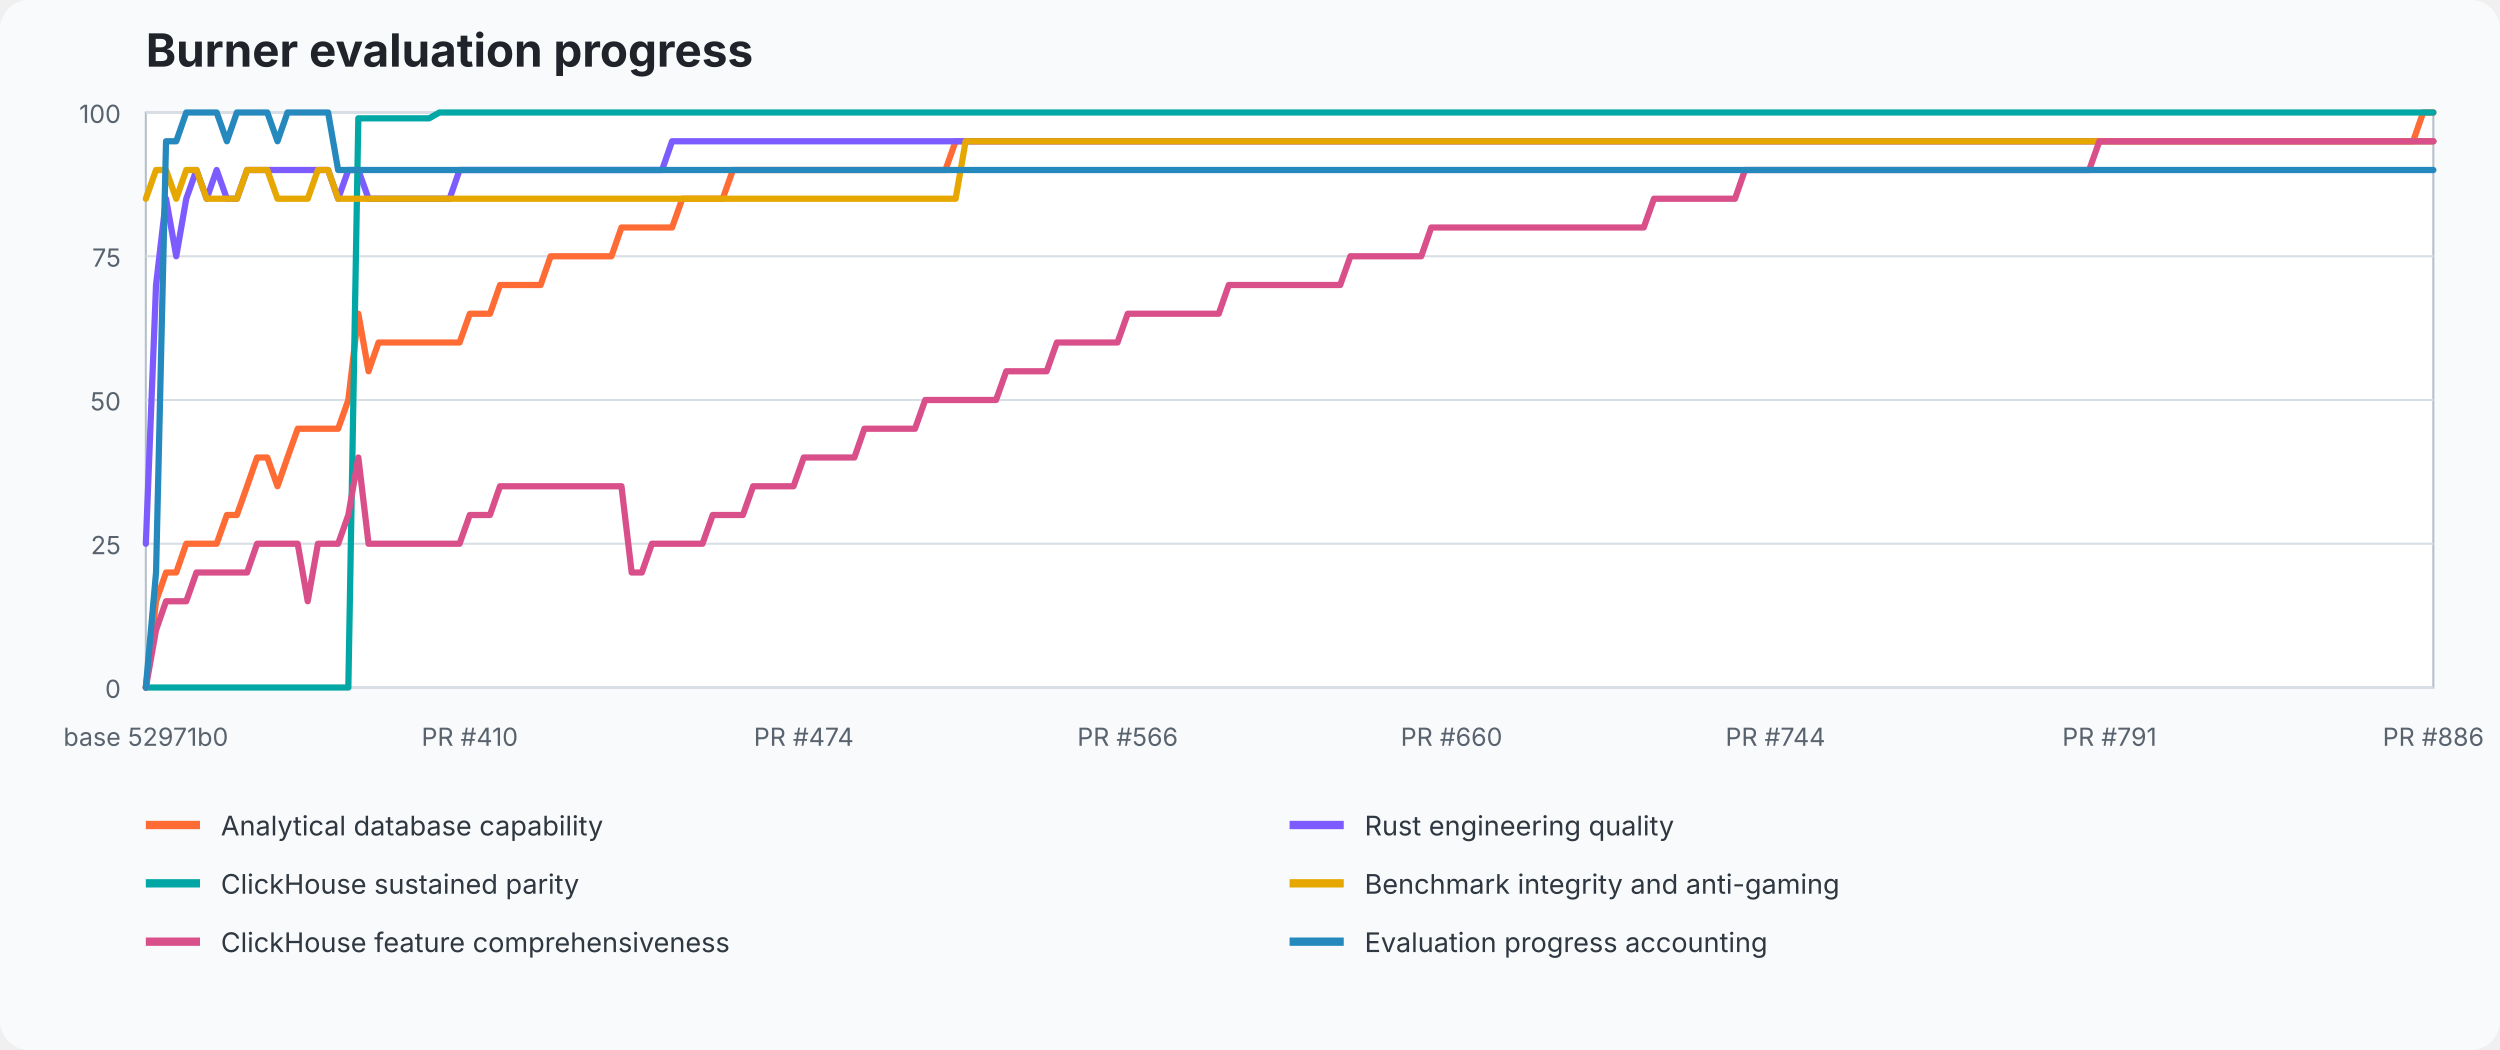
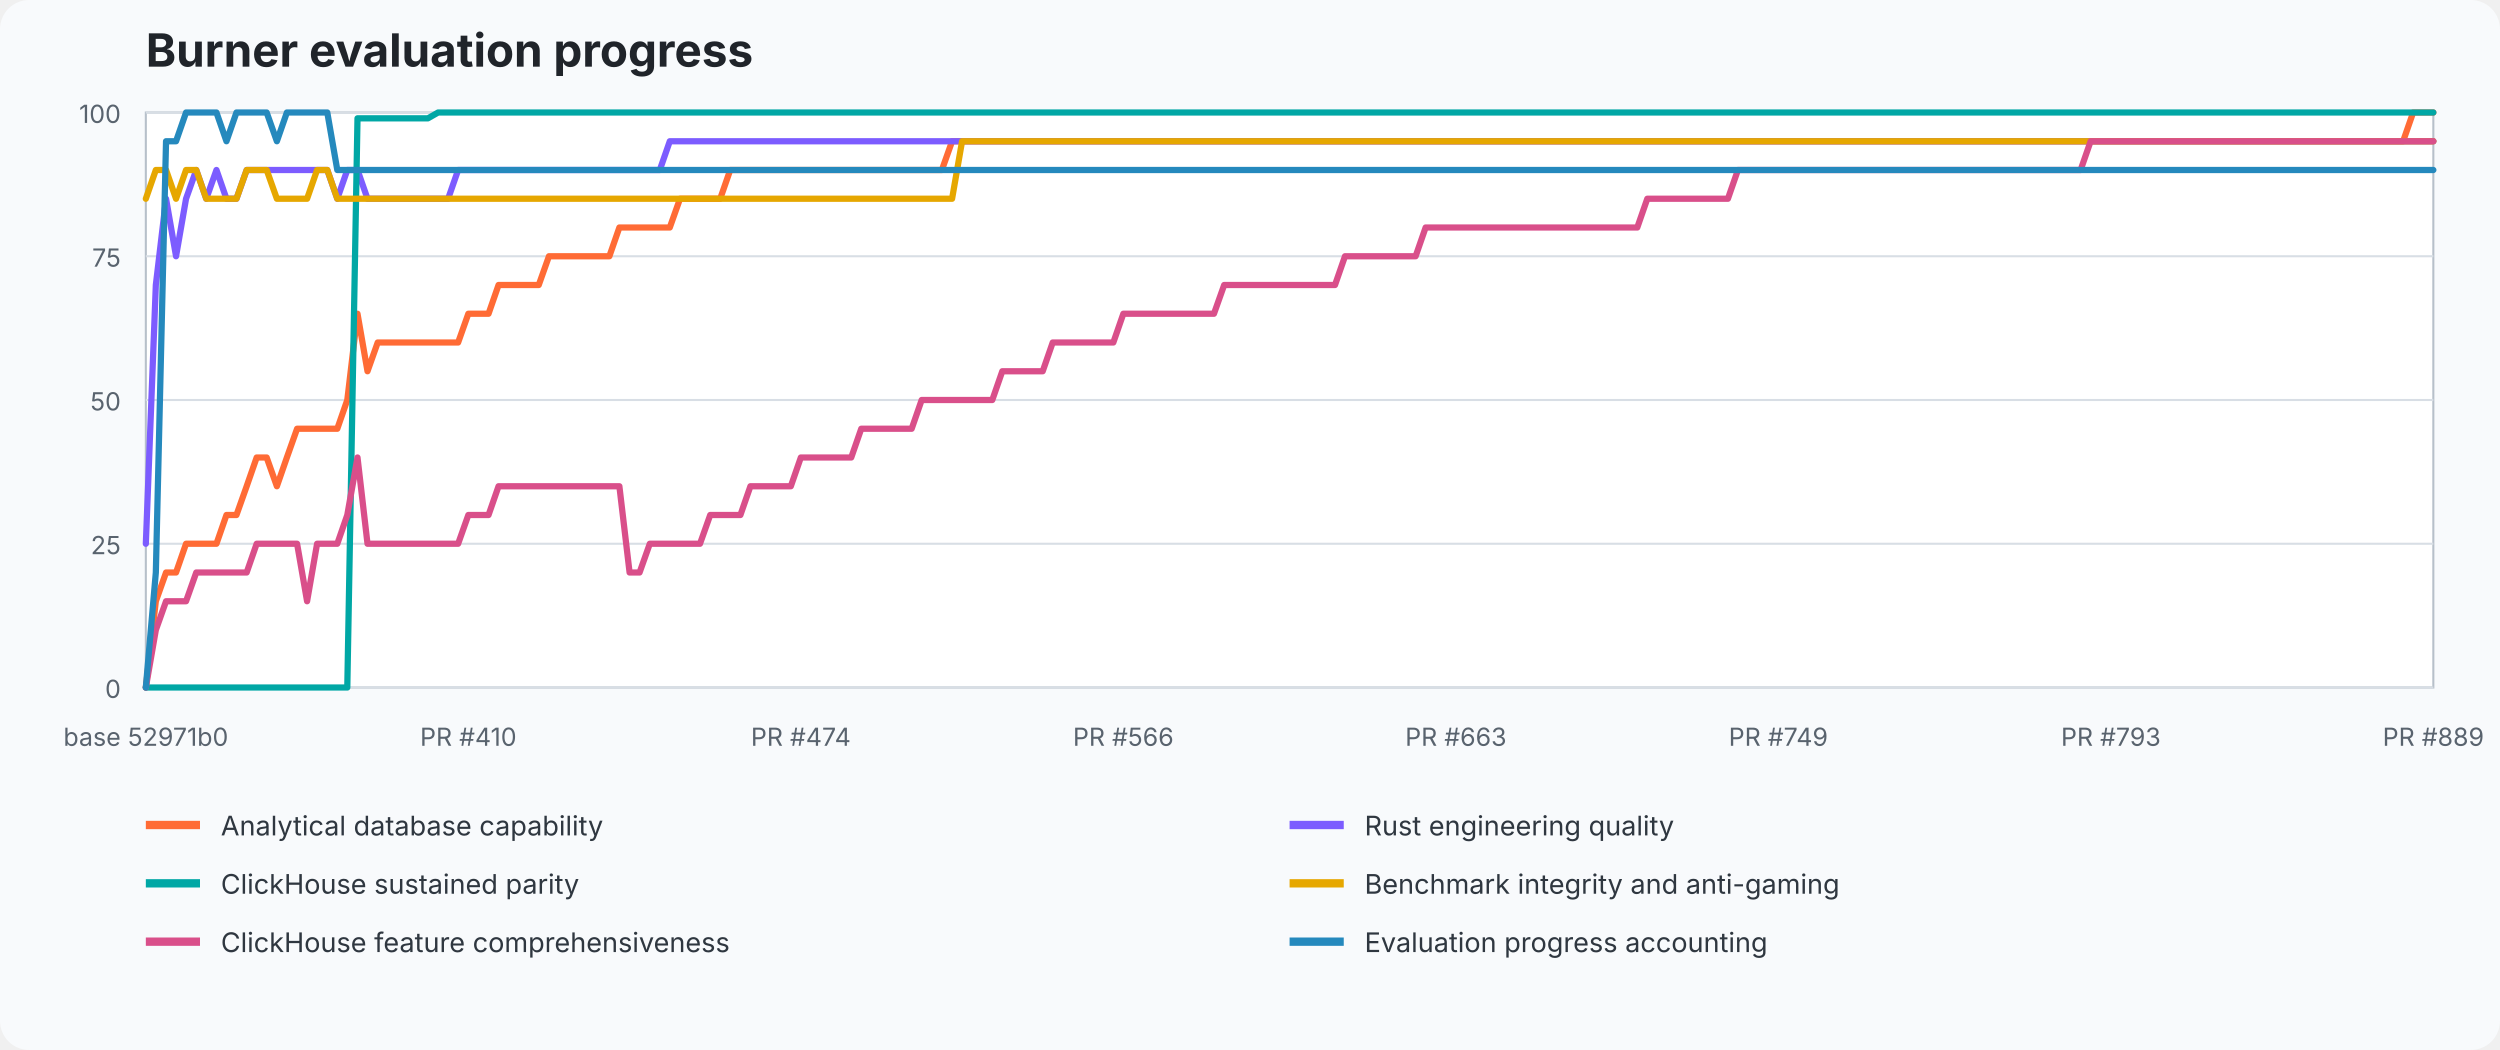
<svg xmlns="http://www.w3.org/2000/svg" width="1200" height="504" viewBox="0 0 1200 504" role="img" aria-labelledby="title desc">
  <style>text{font-family:ui-sans-serif,system-ui,-apple-system,BlinkMacSystemFont,"Segoe UI",sans-serif}.title{font-size:22px;font-weight:700;fill:#20242a}.axis{font-size:12px;fill:#59636e}.legend{font-size:13px;fill:#2f3740}.grid{stroke:#d8dee5;stroke-width:1}.plot{fill:#fff;stroke:#b7c0ca}</style>
  <rect width="100%" height="100%" fill="#f8fafc" rx="14" />
  <text x="70" y="32" class="title">Burner evaluation progress</text>
  <rect x="70" y="54" width="1098" height="276" class="plot" />
  <line x1="70" y1="330" x2="1168" y2="330" class="grid" />
  <text x="58" y="335" text-anchor="end" class="axis">0</text>
  <line x1="70" y1="261" x2="1168" y2="261" class="grid" />
  <text x="58" y="266" text-anchor="end" class="axis">25</text>
  <line x1="70" y1="192" x2="1168" y2="192" class="grid" />
  <text x="58" y="197" text-anchor="end" class="axis">50</text>
  <line x1="70" y1="123" x2="1168" y2="123" class="grid" />
  <text x="58" y="128" text-anchor="end" class="axis">75</text>
  <line x1="70" y1="54" x2="1168" y2="54" class="grid" />
  <text x="58" y="59" text-anchor="end" class="axis">100</text>
-   <polyline points="70.0,330.0 74.9,288.6 79.7,274.8 84.6,274.8 89.4,261.0 94.3,261.0 99.2,261.0 104.0,261.0 108.9,247.2 113.7,247.2 118.6,233.4 123.4,219.6 128.3,219.6 133.2,233.4 138.0,219.6 142.9,205.8 147.7,205.8 152.6,205.8 157.5,205.8 162.3,205.8 167.2,192.0 172.0,150.6 176.9,178.2 181.7,164.4 186.6,164.4 191.5,164.4 196.3,164.4 201.2,164.4 206.0,164.4 210.9,164.4 215.8,164.4 220.6,164.4 225.5,150.6 230.3,150.6 235.2,150.6 240.0,136.8 244.9,136.8 249.8,136.8 254.6,136.8 259.5,136.8 264.3,123.0 269.2,123.0 274.1,123.0 278.9,123.0 283.8,123.0 288.6,123.0 293.5,123.0 298.3,109.2 303.2,109.2 308.1,109.2 312.9,109.2 317.8,109.2 322.6,109.2 327.5,95.4 332.4,95.4 337.2,95.4 342.1,95.4 346.9,95.4 351.8,81.6 356.6,81.6 361.5,81.6 366.4,81.6 371.2,81.6 376.1,81.6 380.9,81.6 385.8,81.6 390.7,81.6 395.5,81.6 400.4,81.6 405.2,81.6 410.1,81.6 414.9,81.6 419.8,81.6 424.7,81.6 429.5,81.6 434.4,81.6 439.2,81.6 444.1,81.6 449.0,81.6 453.8,81.6 458.7,67.8 463.5,67.8 468.4,67.8 473.2,67.8 478.1,67.8 483.0,67.8 487.8,67.8 492.7,67.8 497.5,67.8 502.4,67.8 507.3,67.8 512.1,67.8 517.0,67.8 521.8,67.8 526.7,67.8 531.5,67.8 536.4,67.8 541.3,67.8 546.1,67.8 551.0,67.8 555.8,67.8 560.7,67.8 565.6,67.8 570.4,67.8 575.3,67.8 580.1,67.8 585.0,67.8 589.8,67.8 594.7,67.8 599.6,67.8 604.4,67.8 609.3,67.8 614.1,67.8 619.0,67.8 623.9,67.8 628.7,67.8 633.6,67.8 638.4,67.8 643.3,67.8 648.2,67.8 653.0,67.8 657.9,67.8 662.7,67.8 667.6,67.8 672.4,67.8 677.3,67.8 682.2,67.8 687.0,67.8 691.9,67.8 696.7,67.8 701.6,67.8 706.5,67.8 711.3,67.8 716.2,67.8 721.0,67.8 725.9,67.8 730.7,67.8 735.6,67.8 740.5,67.8 745.3,67.8 750.2,67.8 755.0,67.8 759.9,67.8 764.8,67.8 769.6,67.8 774.5,67.8 779.3,67.8 784.2,67.8 789.0,67.8 793.9,67.8 798.8,67.8 803.6,67.8 808.5,67.8 813.3,67.8 818.2,67.8 823.1,67.8 827.9,67.8 832.8,67.8 837.6,67.8 842.5,67.8 847.3,67.8 852.2,67.8 857.1,67.8 861.9,67.8 866.8,67.8 871.6,67.8 876.5,67.8 881.4,67.8 886.2,67.8 891.1,67.8 895.9,67.8 900.8,67.8 905.6,67.8 910.5,67.8 915.4,67.8 920.2,67.8 925.1,67.8 929.9,67.8 934.8,67.8 939.7,67.8 944.5,67.8 949.4,67.8 954.2,67.8 959.1,67.8 963.9,67.8 968.8,67.8 973.7,67.8 978.5,67.8 983.4,67.8 988.2,67.8 993.1,67.8 998.0,67.8 1002.8,67.8 1007.7,67.8 1012.5,67.8 1017.4,67.8 1022.2,67.8 1027.1,67.8 1032.0,67.8 1036.8,67.8 1041.7,67.8 1046.5,67.8 1051.4,67.8 1056.3,67.8 1061.1,67.8 1066.0,67.8 1070.8,67.8 1075.7,67.8 1080.5,67.8 1085.4,67.8 1090.3,67.8 1095.1,67.8 1100.0,67.8 1104.8,67.8 1109.7,67.8 1114.6,67.8 1119.4,67.8 1124.3,67.8 1129.1,67.8 1134.0,67.8 1138.8,67.8 1143.7,67.8 1148.6,67.8 1153.4,67.8 1158.3,67.8 1163.1,54.0 1168.0,54.0" fill="none" stroke="#ff6b35" stroke-width="3" stroke-linejoin="round" stroke-linecap="round" />
-   <polyline points="70.0,261.0 74.9,136.8 79.7,95.4 84.6,123.0 89.4,95.4 94.3,81.6 99.2,95.4 104.0,81.6 108.9,95.4 113.7,95.4 118.6,81.6 123.4,81.6 128.3,81.6 133.2,81.6 138.0,81.6 142.9,81.6 147.7,81.6 152.6,81.6 157.5,81.6 162.3,95.4 167.2,81.6 172.0,81.6 176.9,95.4 181.7,95.4 186.6,95.4 191.5,95.4 196.3,95.4 201.2,95.4 206.0,95.4 210.9,95.4 215.8,95.4 220.6,81.6 225.5,81.6 230.3,81.6 235.2,81.6 240.0,81.6 244.9,81.6 249.8,81.6 254.6,81.6 259.5,81.6 264.3,81.6 269.2,81.6 274.1,81.6 278.9,81.6 283.8,81.6 288.6,81.6 293.5,81.6 298.3,81.6 303.2,81.6 308.1,81.6 312.9,81.6 317.8,81.6 322.6,67.8 327.5,67.8 332.4,67.8 337.2,67.8 342.1,67.8 346.9,67.8 351.8,67.8 356.6,67.8 361.5,67.8 366.4,67.8 371.2,67.8 376.1,67.8 380.9,67.8 385.8,67.8 390.7,67.8 395.5,67.8 400.4,67.8 405.2,67.8 410.1,67.8 414.9,67.8 419.8,67.8 424.7,67.8 429.5,67.8 434.4,67.8 439.2,67.8 444.1,67.8 449.0,67.8 453.8,67.8 458.7,67.8 463.5,67.8 468.4,67.8 473.2,67.8 478.1,67.8 483.0,67.8 487.8,67.8 492.7,67.8 497.5,67.8 502.4,67.8 507.3,67.8 512.1,67.8 517.0,67.8 521.8,67.8 526.7,67.8 531.5,67.8 536.4,67.8 541.3,67.8 546.1,67.8 551.0,67.8 555.8,67.8 560.7,67.8 565.6,67.8 570.4,67.8 575.3,67.8 580.1,67.8 585.0,67.8 589.8,67.8 594.7,67.8 599.6,67.8 604.4,67.8 609.3,67.8 614.1,67.8 619.0,67.8 623.9,67.8 628.7,67.8 633.6,67.8 638.4,67.8 643.3,67.8 648.2,67.8 653.0,67.8 657.9,67.8 662.7,67.8 667.6,67.8 672.4,67.8 677.3,67.8 682.2,67.8 687.0,67.8 691.9,67.8 696.7,67.8 701.6,67.8 706.5,67.8 711.3,67.8 716.2,67.8 721.0,67.8 725.9,67.8 730.7,67.8 735.6,67.8 740.5,67.8 745.3,67.8 750.2,67.8 755.0,67.8 759.9,67.8 764.8,67.8 769.6,67.8 774.5,67.8 779.3,67.8 784.2,67.8 789.0,67.8 793.9,67.8 798.8,67.8 803.6,67.8 808.5,67.8 813.3,67.8 818.2,67.8 823.1,67.8 827.9,67.8 832.8,67.8 837.6,67.8 842.5,67.8 847.3,67.8 852.2,67.8 857.1,67.8 861.9,67.8 866.8,67.8 871.6,67.8 876.5,67.8 881.4,67.8 886.2,67.8 891.1,67.8 895.9,67.8 900.8,67.8 905.6,67.8 910.5,67.8 915.4,67.8 920.2,67.8 925.1,67.8 929.9,67.8 934.8,67.8 939.7,67.8 944.5,67.8 949.4,67.8 954.2,67.8 959.1,67.8 963.9,67.8 968.8,67.8 973.7,67.8 978.5,67.8 983.4,67.8 988.2,67.8 993.1,67.8 998.0,67.8 1002.8,67.8 1007.7,67.8 1012.5,67.8 1017.4,67.8 1022.2,67.8 1027.1,67.8 1032.0,67.8 1036.8,67.8 1041.7,67.8 1046.5,67.8 1051.4,67.8 1056.3,67.8 1061.1,67.8 1066.0,67.8 1070.8,67.8 1075.7,67.8 1080.5,67.8 1085.4,67.8 1090.3,67.8 1095.1,67.8 1100.0,67.8 1104.8,67.8 1109.7,67.8 1114.6,67.8 1119.4,67.8 1124.3,67.8 1129.1,67.8 1134.0,67.8 1138.8,67.8 1143.7,67.8 1148.6,67.8 1153.4,67.8 1158.3,67.8 1163.1,67.8 1168.0,67.8" fill="none" stroke="#7c5cff" stroke-width="3" stroke-linejoin="round" stroke-linecap="round" />
-   <polyline points="70.0,330.0 74.9,330.0 79.7,330.0 84.6,330.0 89.4,330.0 94.3,330.0 99.2,330.0 104.0,330.0 108.9,330.0 113.7,330.0 118.6,330.0 123.4,330.0 128.3,330.0 133.2,330.0 138.0,330.0 142.9,330.0 147.7,330.0 152.6,330.0 157.5,330.0 162.3,330.0 167.2,330.0 172.0,56.8 176.9,56.8 181.7,56.8 186.6,56.8 191.5,56.8 196.3,56.8 201.2,56.8 206.0,56.8 210.9,54.0 215.8,54.0 220.6,54.0 225.5,54.0 230.3,54.0 235.2,54.0 240.0,54.0 244.9,54.0 249.8,54.0 254.6,54.0 259.5,54.0 264.3,54.0 269.2,54.0 274.1,54.0 278.9,54.0 283.8,54.0 288.6,54.0 293.5,54.0 298.3,54.0 303.2,54.0 308.1,54.0 312.9,54.0 317.8,54.0 322.6,54.0 327.5,54.0 332.4,54.0 337.2,54.0 342.1,54.0 346.9,54.0 351.8,54.0 356.6,54.0 361.5,54.0 366.4,54.0 371.2,54.0 376.1,54.0 380.9,54.0 385.8,54.0 390.7,54.0 395.5,54.0 400.4,54.0 405.2,54.0 410.1,54.0 414.9,54.0 419.8,54.0 424.7,54.0 429.5,54.0 434.4,54.0 439.2,54.0 444.1,54.0 449.0,54.0 453.8,54.0 458.7,54.0 463.5,54.0 468.4,54.0 473.2,54.0 478.1,54.0 483.0,54.0 487.8,54.0 492.7,54.0 497.5,54.0 502.4,54.0 507.3,54.0 512.1,54.0 517.0,54.0 521.8,54.0 526.7,54.0 531.5,54.0 536.4,54.0 541.3,54.0 546.1,54.0 551.0,54.0 555.8,54.0 560.7,54.0 565.6,54.0 570.4,54.0 575.3,54.0 580.1,54.0 585.0,54.0 589.8,54.0 594.7,54.0 599.6,54.0 604.4,54.0 609.3,54.0 614.1,54.0 619.0,54.0 623.9,54.0 628.7,54.0 633.6,54.0 638.4,54.0 643.3,54.0 648.2,54.0 653.0,54.0 657.9,54.0 662.7,54.0 667.6,54.0 672.4,54.0 677.3,54.0 682.2,54.0 687.0,54.0 691.9,54.0 696.7,54.0 701.6,54.0 706.5,54.0 711.3,54.0 716.2,54.0 721.0,54.0 725.9,54.0 730.7,54.0 735.6,54.0 740.5,54.0 745.3,54.0 750.2,54.0 755.0,54.0 759.9,54.0 764.8,54.0 769.6,54.0 774.5,54.0 779.3,54.0 784.2,54.0 789.0,54.0 793.9,54.0 798.8,54.0 803.6,54.0 808.5,54.0 813.3,54.0 818.2,54.0 823.1,54.0 827.9,54.0 832.8,54.0 837.6,54.0 842.5,54.0 847.3,54.0 852.2,54.0 857.1,54.0 861.9,54.0 866.8,54.0 871.6,54.0 876.5,54.0 881.4,54.0 886.2,54.0 891.1,54.0 895.9,54.0 900.8,54.0 905.6,54.0 910.5,54.0 915.4,54.0 920.2,54.0 925.1,54.0 929.9,54.0 934.8,54.0 939.7,54.0 944.5,54.0 949.4,54.0 954.2,54.0 959.1,54.0 963.9,54.0 968.8,54.0 973.7,54.0 978.5,54.0 983.4,54.0 988.2,54.0 993.1,54.0 998.0,54.0 1002.8,54.0 1007.7,54.0 1012.5,54.0 1017.4,54.0 1022.2,54.0 1027.1,54.0 1032.0,54.0 1036.8,54.0 1041.7,54.0 1046.5,54.0 1051.4,54.0 1056.3,54.0 1061.1,54.0 1066.0,54.0 1070.8,54.0 1075.7,54.0 1080.5,54.0 1085.4,54.0 1090.3,54.0 1095.1,54.0 1100.0,54.0 1104.8,54.0 1109.7,54.0 1114.6,54.0 1119.4,54.0 1124.3,54.0 1129.1,54.0 1134.0,54.0 1138.8,54.0 1143.7,54.0 1148.6,54.0 1153.4,54.0 1158.3,54.0 1163.1,54.0 1168.0,54.0" fill="none" stroke="#00a7a5" stroke-width="3" stroke-linejoin="round" stroke-linecap="round" />
-   <polyline points="70.0,95.4 74.9,81.6 79.7,81.6 84.6,95.4 89.4,81.6 94.3,81.6 99.2,95.4 104.0,95.4 108.9,95.4 113.7,95.4 118.6,81.6 123.4,81.6 128.3,81.6 133.2,95.4 138.0,95.4 142.9,95.4 147.7,95.4 152.6,81.6 157.5,81.6 162.3,95.4 167.2,95.4 172.0,95.4 176.9,95.4 181.7,95.4 186.6,95.4 191.5,95.4 196.3,95.4 201.2,95.4 206.0,95.4 210.9,95.4 215.8,95.4 220.6,95.4 225.5,95.4 230.3,95.4 235.2,95.4 240.0,95.4 244.9,95.4 249.8,95.4 254.6,95.4 259.5,95.4 264.3,95.4 269.2,95.4 274.1,95.4 278.9,95.4 283.8,95.4 288.6,95.4 293.5,95.4 298.3,95.4 303.2,95.4 308.1,95.4 312.9,95.4 317.8,95.4 322.6,95.4 327.5,95.4 332.4,95.4 337.2,95.4 342.1,95.4 346.9,95.4 351.8,95.4 356.6,95.4 361.5,95.4 366.4,95.4 371.2,95.4 376.1,95.4 380.9,95.4 385.8,95.4 390.7,95.4 395.5,95.4 400.4,95.4 405.2,95.4 410.1,95.4 414.9,95.4 419.8,95.4 424.7,95.4 429.5,95.4 434.4,95.4 439.2,95.4 444.1,95.4 449.0,95.4 453.8,95.4 458.7,95.4 463.5,67.8 468.4,67.8 473.2,67.8 478.1,67.8 483.0,67.8 487.8,67.8 492.7,67.8 497.5,67.8 502.4,67.8 507.3,67.8 512.1,67.8 517.0,67.8 521.8,67.8 526.7,67.8 531.5,67.8 536.4,67.8 541.3,67.8 546.1,67.8 551.0,67.8 555.8,67.8 560.7,67.8 565.6,67.8 570.4,67.8 575.3,67.8 580.1,67.8 585.0,67.8 589.8,67.8 594.7,67.8 599.6,67.8 604.4,67.8 609.3,67.8 614.1,67.8 619.0,67.8 623.9,67.8 628.7,67.8 633.6,67.8 638.4,67.8 643.3,67.8 648.2,67.8 653.0,67.8 657.9,67.8 662.7,67.8 667.6,67.8 672.4,67.8 677.3,67.8 682.2,67.8 687.0,67.8 691.9,67.8 696.7,67.8 701.6,67.8 706.5,67.8 711.3,67.8 716.2,67.8 721.0,67.8 725.9,67.8 730.7,67.8 735.6,67.8 740.5,67.8 745.3,67.8 750.2,67.8 755.0,67.8 759.9,67.8 764.8,67.8 769.6,67.8 774.5,67.8 779.3,67.8 784.2,67.8 789.0,67.8 793.9,67.8 798.8,67.8 803.6,67.8 808.5,67.8 813.3,67.8 818.2,67.8 823.1,67.8 827.9,67.8 832.8,67.8 837.6,67.8 842.5,67.8 847.3,67.8 852.2,67.8 857.1,67.8 861.9,67.8 866.8,67.8 871.6,67.8 876.5,67.8 881.4,67.8 886.2,67.8 891.1,67.8 895.9,67.8 900.8,67.8 905.6,67.8 910.5,67.8 915.4,67.8 920.2,67.8 925.1,67.8 929.9,67.8 934.8,67.8 939.7,67.8 944.5,67.8 949.4,67.8 954.2,67.8 959.1,67.8 963.9,67.8 968.8,67.8 973.7,67.8 978.5,67.8 983.4,67.8 988.2,67.8 993.1,67.8 998.0,67.8 1002.8,67.8 1007.7,67.8 1012.5,67.8 1017.4,67.8 1022.2,67.8 1027.1,67.8 1032.0,67.8 1036.8,67.8 1041.7,67.8 1046.5,67.8 1051.4,67.8 1056.3,67.8 1061.1,67.8 1066.0,67.8 1070.8,67.8 1075.7,67.8 1080.5,67.8 1085.4,67.8 1090.3,67.8 1095.1,67.8 1100.0,67.8 1104.8,67.8 1109.7,67.8 1114.6,67.8 1119.4,67.8 1124.3,67.8 1129.1,67.8 1134.0,67.8 1138.8,67.8 1143.7,67.8 1148.6,67.8 1153.4,67.8 1158.3,67.8 1163.1,67.8 1168.0,67.8" fill="none" stroke="#e6a700" stroke-width="3" stroke-linejoin="round" stroke-linecap="round" />
-   <polyline points="70.0,330.0 74.9,302.4 79.7,288.6 84.6,288.6 89.4,288.6 94.3,274.8 99.2,274.8 104.0,274.8 108.9,274.8 113.7,274.8 118.6,274.8 123.4,261.0 128.3,261.0 133.2,261.0 138.0,261.0 142.9,261.0 147.7,288.6 152.6,261.0 157.5,261.0 162.3,261.0 167.2,247.2 172.0,219.6 176.9,261.0 181.7,261.0 186.6,261.0 191.5,261.0 196.3,261.0 201.2,261.0 206.0,261.0 210.9,261.0 215.8,261.0 220.6,261.0 225.5,247.2 230.3,247.2 235.2,247.2 240.0,233.4 244.9,233.4 249.8,233.4 254.6,233.4 259.5,233.4 264.3,233.4 269.2,233.4 274.1,233.4 278.9,233.4 283.8,233.4 288.6,233.4 293.5,233.4 298.3,233.4 303.2,274.8 308.1,274.8 312.9,261.0 317.8,261.0 322.6,261.0 327.5,261.0 332.4,261.0 337.2,261.0 342.1,247.2 346.9,247.2 351.8,247.2 356.6,247.2 361.5,233.4 366.4,233.4 371.2,233.4 376.1,233.4 380.9,233.4 385.8,219.6 390.7,219.6 395.5,219.6 400.4,219.6 405.2,219.6 410.1,219.6 414.9,205.8 419.8,205.8 424.7,205.8 429.5,205.8 434.4,205.8 439.2,205.8 444.1,192.0 449.0,192.0 453.8,192.0 458.7,192.0 463.5,192.0 468.4,192.0 473.2,192.0 478.1,192.0 483.0,178.2 487.8,178.2 492.7,178.2 497.5,178.2 502.4,178.2 507.3,164.4 512.1,164.4 517.0,164.4 521.8,164.4 526.7,164.4 531.5,164.4 536.4,164.4 541.3,150.6 546.1,150.6 551.0,150.6 555.8,150.6 560.7,150.6 565.6,150.6 570.4,150.6 575.3,150.6 580.1,150.6 585.0,150.6 589.8,136.8 594.7,136.8 599.6,136.8 604.4,136.8 609.3,136.8 614.1,136.8 619.0,136.8 623.9,136.8 628.7,136.8 633.6,136.8 638.4,136.8 643.3,136.8 648.2,123.0 653.0,123.0 657.9,123.0 662.7,123.0 667.6,123.0 672.4,123.0 677.3,123.0 682.2,123.0 687.0,109.2 691.9,109.2 696.7,109.2 701.6,109.2 706.5,109.2 711.3,109.2 716.2,109.2 721.0,109.2 725.9,109.2 730.7,109.2 735.6,109.2 740.5,109.2 745.3,109.2 750.2,109.2 755.0,109.2 759.9,109.2 764.8,109.2 769.6,109.2 774.5,109.2 779.3,109.2 784.2,109.2 789.0,109.2 793.9,95.4 798.8,95.4 803.6,95.4 808.5,95.4 813.3,95.4 818.2,95.4 823.1,95.4 827.9,95.4 832.8,95.4 837.6,81.6 842.5,81.6 847.3,81.6 852.2,81.6 857.1,81.6 861.9,81.6 866.8,81.6 871.6,81.6 876.5,81.6 881.4,81.6 886.2,81.6 891.1,81.6 895.9,81.6 900.8,81.6 905.6,81.6 910.5,81.6 915.4,81.6 920.2,81.6 925.1,81.6 929.9,81.6 934.8,81.6 939.7,81.6 944.5,81.6 949.4,81.6 954.2,81.6 959.1,81.6 963.9,81.6 968.8,81.6 973.7,81.6 978.5,81.6 983.4,81.6 988.2,81.6 993.1,81.6 998.0,81.6 1002.8,81.6 1007.7,67.8 1012.5,67.8 1017.4,67.8 1022.2,67.8 1027.1,67.8 1032.0,67.8 1036.8,67.8 1041.7,67.8 1046.5,67.8 1051.4,67.8 1056.3,67.8 1061.1,67.8 1066.0,67.8 1070.8,67.8 1075.7,67.8 1080.5,67.8 1085.4,67.8 1090.3,67.8 1095.1,67.8 1100.0,67.8 1104.8,67.8 1109.7,67.8 1114.6,67.8 1119.4,67.8 1124.3,67.8 1129.1,67.8 1134.0,67.8 1138.8,67.8 1143.7,67.8 1148.6,67.8 1153.4,67.8 1158.3,67.8 1163.1,67.8 1168.0,67.8" fill="none" stroke="#d94f8a" stroke-width="3" stroke-linejoin="round" stroke-linecap="round" />
-   <polyline points="70.0,330.0 74.9,274.8 79.7,67.8 84.6,67.8 89.4,54.0 94.3,54.0 99.2,54.0 104.0,54.0 108.9,67.8 113.7,54.0 118.6,54.0 123.4,54.0 128.3,54.0 133.2,67.8 138.0,54.0 142.9,54.0 147.7,54.0 152.6,54.0 157.5,54.0 162.3,81.6 167.2,81.6 172.0,81.6 176.9,81.6 181.7,81.6 186.6,81.6 191.5,81.6 196.3,81.6 201.2,81.6 206.0,81.6 210.9,81.6 215.8,81.6 220.6,81.6 225.5,81.6 230.3,81.6 235.2,81.6 240.0,81.6 244.9,81.6 249.8,81.6 254.6,81.6 259.5,81.6 264.3,81.6 269.2,81.6 274.1,81.6 278.9,81.6 283.8,81.6 288.6,81.6 293.5,81.6 298.3,81.6 303.2,81.6 308.1,81.6 312.9,81.6 317.8,81.6 322.6,81.6 327.5,81.6 332.4,81.6 337.2,81.6 342.1,81.6 346.9,81.6 351.8,81.6 356.6,81.6 361.5,81.6 366.4,81.6 371.2,81.6 376.1,81.6 380.9,81.6 385.8,81.6 390.7,81.6 395.5,81.6 400.4,81.6 405.2,81.6 410.1,81.6 414.9,81.6 419.8,81.6 424.7,81.6 429.5,81.6 434.4,81.6 439.2,81.6 444.1,81.6 449.0,81.6 453.8,81.6 458.7,81.6 463.5,81.6 468.4,81.6 473.2,81.6 478.1,81.6 483.0,81.6 487.8,81.6 492.7,81.6 497.5,81.6 502.4,81.6 507.3,81.6 512.1,81.6 517.0,81.6 521.8,81.6 526.7,81.6 531.5,81.6 536.4,81.6 541.3,81.6 546.1,81.6 551.0,81.6 555.8,81.6 560.7,81.6 565.6,81.6 570.4,81.6 575.3,81.6 580.1,81.6 585.0,81.6 589.8,81.6 594.7,81.6 599.6,81.6 604.4,81.6 609.3,81.6 614.1,81.6 619.0,81.6 623.9,81.6 628.7,81.6 633.6,81.6 638.4,81.6 643.3,81.6 648.2,81.6 653.0,81.6 657.9,81.6 662.7,81.6 667.6,81.6 672.4,81.6 677.3,81.6 682.2,81.6 687.0,81.6 691.9,81.6 696.7,81.6 701.6,81.6 706.5,81.6 711.3,81.6 716.2,81.6 721.0,81.6 725.9,81.6 730.7,81.6 735.6,81.6 740.5,81.6 745.3,81.6 750.2,81.6 755.0,81.6 759.9,81.6 764.8,81.6 769.6,81.6 774.5,81.6 779.3,81.6 784.2,81.6 789.0,81.6 793.9,81.6 798.8,81.6 803.6,81.6 808.5,81.6 813.3,81.6 818.2,81.6 823.1,81.6 827.9,81.6 832.8,81.6 837.6,81.6 842.5,81.6 847.3,81.6 852.2,81.6 857.1,81.6 861.9,81.6 866.8,81.6 871.6,81.6 876.5,81.6 881.4,81.6 886.2,81.6 891.1,81.6 895.9,81.6 900.8,81.6 905.6,81.6 910.5,81.6 915.4,81.6 920.2,81.6 925.1,81.6 929.9,81.6 934.8,81.6 939.7,81.6 944.5,81.6 949.4,81.6 954.2,81.6 959.1,81.6 963.9,81.6 968.8,81.6 973.7,81.6 978.5,81.6 983.4,81.6 988.2,81.6 993.1,81.6 998.0,81.6 1002.8,81.6 1007.7,81.6 1012.5,81.6 1017.4,81.6 1022.2,81.6 1027.1,81.6 1032.0,81.6 1036.8,81.6 1041.7,81.6 1046.5,81.6 1051.4,81.6 1056.3,81.6 1061.1,81.6 1066.0,81.6 1070.8,81.6 1075.7,81.6 1080.5,81.6 1085.4,81.6 1090.3,81.6 1095.1,81.6 1100.0,81.6 1104.8,81.6 1109.7,81.6 1114.6,81.6 1119.4,81.6 1124.3,81.6 1129.1,81.6 1134.0,81.6 1138.8,81.6 1143.7,81.6 1148.6,81.6 1153.4,81.6 1158.3,81.6 1163.1,81.6 1168.0,81.6" fill="none" stroke="#2589bd" stroke-width="3" stroke-linejoin="round" stroke-linecap="round" />
+   <polyline points="70.0,330.0 74.8,288.6 79.7,274.8 84.5,274.8 89.3,261.0 94.2,261.0 99.0,261.0 103.9,261.0 108.7,247.2 113.5,247.2 118.4,233.4 123.2,219.6 128.0,219.6 132.9,233.4 137.7,219.6 142.6,205.8 147.4,205.8 152.2,205.8 157.1,205.8 161.9,205.8 166.7,192.0 171.6,150.6 176.4,178.2 181.3,164.4 186.1,164.4 190.9,164.4 195.8,164.4 200.6,164.4 205.4,164.4 210.3,164.4 215.1,164.4 219.9,164.4 224.8,150.6 229.6,150.6 234.5,150.6 239.3,136.8 244.1,136.8 249.0,136.8 253.8,136.8 258.6,136.8 263.5,123.0 268.3,123.0 273.2,123.0 278.0,123.0 282.8,123.0 287.7,123.0 292.5,123.0 297.3,109.2 302.2,109.2 307.0,109.2 311.9,109.2 316.7,109.2 321.5,109.2 326.4,95.4 331.2,95.4 336.0,95.4 340.9,95.4 345.7,95.4 350.5,81.6 355.4,81.6 360.2,81.6 365.1,81.6 369.9,81.6 374.7,81.6 379.6,81.6 384.4,81.6 389.2,81.6 394.1,81.6 398.9,81.6 403.8,81.6 408.6,81.6 413.4,81.6 418.3,81.6 423.1,81.6 427.9,81.6 432.8,81.6 437.6,81.6 442.4,81.6 447.3,81.6 452.1,81.6 457.0,67.8 461.8,67.8 466.6,67.8 471.5,67.8 476.3,67.8 481.1,67.8 486.0,67.8 490.8,67.8 495.7,67.8 500.5,67.8 505.3,67.8 510.2,67.8 515.0,67.8 519.8,67.8 524.7,67.8 529.5,67.8 534.4,67.8 539.2,67.8 544.0,67.8 548.9,67.8 553.7,67.8 558.5,67.8 563.4,67.8 568.2,67.8 573.0,67.8 577.9,67.8 582.7,67.8 587.6,67.8 592.4,67.8 597.2,67.8 602.1,67.8 606.9,67.8 611.7,67.8 616.6,67.8 621.4,67.8 626.3,67.8 631.1,67.8 635.9,67.8 640.8,67.8 645.6,67.8 650.4,67.8 655.3,67.8 660.1,67.8 665.0,67.8 669.8,67.8 674.6,67.8 679.5,67.8 684.3,67.8 689.1,67.8 694.0,67.8 698.8,67.8 703.6,67.8 708.5,67.8 713.3,67.8 718.2,67.8 723.0,67.8 727.8,67.8 732.7,67.8 737.5,67.8 742.3,67.8 747.2,67.8 752.0,67.8 756.9,67.8 761.7,67.8 766.5,67.8 771.4,67.8 776.2,67.8 781.0,67.8 785.9,67.8 790.7,67.8 795.6,67.8 800.4,67.8 805.2,67.8 810.1,67.8 814.9,67.8 819.7,67.8 824.6,67.8 829.4,67.8 834.2,67.8 839.1,67.8 843.9,67.8 848.8,67.8 853.6,67.8 858.4,67.8 863.3,67.8 868.1,67.8 872.9,67.8 877.8,67.8 882.6,67.8 887.5,67.8 892.3,67.8 897.1,67.8 902.0,67.8 906.8,67.8 911.6,67.8 916.5,67.8 921.3,67.8 926.1,67.8 931.0,67.8 935.8,67.8 940.7,67.8 945.5,67.8 950.3,67.8 955.2,67.8 960.0,67.8 964.8,67.8 969.7,67.8 974.5,67.8 979.4,67.8 984.2,67.8 989.0,67.8 993.9,67.8 998.7,67.8 1003.5,67.8 1008.4,67.8 1013.2,67.8 1018.1,67.8 1022.9,67.8 1027.7,67.8 1032.6,67.8 1037.4,67.8 1042.2,67.8 1047.1,67.8 1051.9,67.8 1056.7,67.8 1061.6,67.8 1066.4,67.8 1071.3,67.8 1076.1,67.8 1080.9,67.8 1085.8,67.8 1090.6,67.8 1095.4,67.8 1100.3,67.8 1105.1,67.8 1110.0,67.8 1114.8,67.8 1119.6,67.8 1124.5,67.8 1129.3,67.8 1134.1,67.8 1139.0,67.8 1143.8,67.8 1148.7,67.8 1153.5,67.8 1158.3,54.0 1163.2,54.0 1168.0,54.0" fill="none" stroke="#ff6b35" stroke-width="3" stroke-linejoin="round" stroke-linecap="round" />
+   <polyline points="70.0,261.0 74.8,136.8 79.7,95.4 84.5,123.0 89.3,95.4 94.2,81.6 99.0,95.4 103.9,81.6 108.7,95.4 113.5,95.4 118.4,81.6 123.2,81.6 128.0,81.6 132.9,81.6 137.7,81.6 142.6,81.6 147.4,81.6 152.2,81.6 157.1,81.6 161.9,95.4 166.7,81.6 171.6,81.6 176.4,95.4 181.3,95.4 186.1,95.4 190.9,95.4 195.8,95.4 200.6,95.4 205.4,95.4 210.3,95.4 215.1,95.4 219.9,81.6 224.8,81.6 229.6,81.6 234.5,81.6 239.3,81.6 244.1,81.6 249.0,81.6 253.8,81.6 258.6,81.6 263.5,81.6 268.3,81.6 273.2,81.6 278.0,81.6 282.8,81.6 287.7,81.6 292.5,81.6 297.3,81.6 302.2,81.6 307.0,81.6 311.9,81.6 316.7,81.6 321.5,67.8 326.4,67.8 331.2,67.8 336.0,67.8 340.9,67.8 345.7,67.8 350.5,67.8 355.4,67.8 360.2,67.8 365.1,67.8 369.9,67.8 374.7,67.8 379.6,67.8 384.4,67.8 389.2,67.8 394.1,67.8 398.9,67.8 403.8,67.8 408.6,67.8 413.4,67.8 418.3,67.8 423.1,67.8 427.9,67.8 432.8,67.8 437.6,67.8 442.4,67.8 447.3,67.8 452.1,67.8 457.0,67.8 461.8,67.8 466.6,67.8 471.5,67.8 476.3,67.8 481.1,67.8 486.0,67.8 490.8,67.8 495.7,67.8 500.5,67.8 505.3,67.8 510.2,67.8 515.0,67.8 519.8,67.8 524.7,67.8 529.5,67.8 534.4,67.8 539.2,67.8 544.0,67.8 548.9,67.8 553.7,67.8 558.5,67.8 563.4,67.8 568.2,67.8 573.0,67.8 577.9,67.8 582.7,67.8 587.6,67.8 592.4,67.8 597.2,67.8 602.1,67.8 606.9,67.8 611.7,67.8 616.6,67.8 621.4,67.8 626.3,67.8 631.1,67.8 635.9,67.8 640.8,67.8 645.6,67.8 650.4,67.8 655.3,67.8 660.1,67.8 665.0,67.8 669.8,67.8 674.6,67.8 679.5,67.8 684.3,67.8 689.1,67.8 694.0,67.8 698.8,67.8 703.6,67.8 708.5,67.8 713.3,67.8 718.2,67.8 723.0,67.8 727.8,67.8 732.7,67.8 737.5,67.8 742.3,67.8 747.2,67.8 752.0,67.8 756.9,67.8 761.7,67.8 766.5,67.8 771.4,67.8 776.2,67.8 781.0,67.8 785.9,67.8 790.7,67.8 795.6,67.8 800.4,67.8 805.2,67.8 810.1,67.8 814.9,67.8 819.7,67.8 824.6,67.8 829.4,67.8 834.2,67.8 839.1,67.8 843.9,67.8 848.8,67.8 853.6,67.8 858.4,67.8 863.3,67.8 868.1,67.8 872.9,67.8 877.8,67.8 882.6,67.8 887.5,67.8 892.3,67.8 897.1,67.8 902.0,67.8 906.8,67.8 911.6,67.8 916.5,67.8 921.3,67.8 926.1,67.8 931.0,67.8 935.8,67.8 940.7,67.8 945.5,67.8 950.3,67.8 955.2,67.8 960.0,67.8 964.8,67.8 969.7,67.8 974.5,67.8 979.4,67.8 984.2,67.8 989.0,67.8 993.9,67.8 998.7,67.8 1003.5,67.8 1008.4,67.8 1013.2,67.8 1018.1,67.8 1022.9,67.8 1027.7,67.8 1032.6,67.8 1037.4,67.8 1042.2,67.8 1047.1,67.8 1051.9,67.8 1056.7,67.8 1061.6,67.8 1066.4,67.8 1071.3,67.8 1076.1,67.8 1080.9,67.8 1085.8,67.8 1090.6,67.8 1095.4,67.8 1100.3,67.8 1105.1,67.8 1110.0,67.8 1114.8,67.8 1119.6,67.8 1124.5,67.8 1129.3,67.8 1134.1,67.8 1139.0,67.8 1143.8,67.8 1148.7,67.8 1153.5,67.8 1158.3,67.8 1163.2,67.8 1168.0,67.8" fill="none" stroke="#7c5cff" stroke-width="3" stroke-linejoin="round" stroke-linecap="round" />
+   <polyline points="70.0,330.0 74.8,330.0 79.7,330.0 84.5,330.0 89.3,330.0 94.2,330.0 99.0,330.0 103.9,330.0 108.7,330.0 113.5,330.0 118.4,330.0 123.2,330.0 128.0,330.0 132.9,330.0 137.7,330.0 142.6,330.0 147.4,330.0 152.2,330.0 157.1,330.0 161.9,330.0 166.7,330.0 171.6,56.8 176.4,56.8 181.3,56.8 186.1,56.8 190.9,56.8 195.8,56.8 200.6,56.8 205.4,56.8 210.3,54.0 215.1,54.0 219.9,54.0 224.8,54.0 229.6,54.0 234.5,54.0 239.3,54.0 244.1,54.0 249.0,54.0 253.8,54.0 258.6,54.0 263.5,54.0 268.3,54.0 273.2,54.0 278.0,54.0 282.8,54.0 287.7,54.0 292.5,54.0 297.3,54.0 302.2,54.0 307.0,54.0 311.9,54.0 316.7,54.0 321.5,54.0 326.4,54.0 331.2,54.0 336.0,54.0 340.9,54.0 345.7,54.0 350.5,54.0 355.4,54.0 360.2,54.0 365.1,54.0 369.9,54.0 374.7,54.0 379.6,54.0 384.4,54.0 389.2,54.0 394.1,54.0 398.9,54.0 403.8,54.0 408.6,54.0 413.4,54.0 418.3,54.0 423.1,54.0 427.9,54.0 432.8,54.0 437.6,54.0 442.4,54.0 447.3,54.0 452.1,54.0 457.0,54.0 461.8,54.0 466.6,54.0 471.5,54.0 476.3,54.0 481.1,54.0 486.0,54.0 490.8,54.0 495.7,54.0 500.5,54.0 505.3,54.0 510.2,54.0 515.0,54.0 519.8,54.0 524.7,54.0 529.5,54.0 534.4,54.0 539.2,54.0 544.0,54.0 548.9,54.0 553.7,54.0 558.5,54.0 563.4,54.0 568.2,54.0 573.0,54.0 577.9,54.0 582.7,54.0 587.6,54.0 592.4,54.0 597.2,54.0 602.1,54.0 606.9,54.0 611.7,54.0 616.6,54.0 621.4,54.0 626.3,54.0 631.1,54.0 635.9,54.0 640.8,54.0 645.6,54.0 650.4,54.0 655.3,54.0 660.1,54.0 665.0,54.0 669.8,54.0 674.6,54.0 679.5,54.0 684.3,54.0 689.1,54.0 694.0,54.0 698.8,54.0 703.6,54.0 708.5,54.0 713.3,54.0 718.2,54.0 723.0,54.0 727.8,54.0 732.7,54.0 737.5,54.0 742.3,54.0 747.2,54.0 752.0,54.0 756.9,54.0 761.7,54.0 766.5,54.0 771.4,54.0 776.2,54.0 781.0,54.0 785.9,54.0 790.7,54.0 795.6,54.0 800.4,54.0 805.2,54.0 810.1,54.0 814.9,54.0 819.7,54.0 824.6,54.0 829.4,54.0 834.2,54.0 839.1,54.0 843.9,54.0 848.8,54.0 853.6,54.0 858.4,54.0 863.3,54.0 868.1,54.0 872.9,54.0 877.8,54.0 882.6,54.0 887.5,54.0 892.3,54.0 897.1,54.0 902.0,54.0 906.8,54.0 911.6,54.0 916.5,54.0 921.3,54.0 926.1,54.0 931.0,54.0 935.8,54.0 940.7,54.0 945.5,54.0 950.3,54.0 955.2,54.0 960.0,54.0 964.8,54.0 969.7,54.0 974.5,54.0 979.4,54.0 984.2,54.0 989.0,54.0 993.9,54.0 998.7,54.0 1003.5,54.0 1008.4,54.0 1013.2,54.0 1018.1,54.0 1022.9,54.0 1027.7,54.0 1032.6,54.0 1037.4,54.0 1042.2,54.0 1047.1,54.0 1051.9,54.0 1056.7,54.0 1061.6,54.0 1066.4,54.0 1071.3,54.0 1076.1,54.0 1080.9,54.0 1085.8,54.0 1090.6,54.0 1095.4,54.0 1100.3,54.0 1105.1,54.0 1110.0,54.0 1114.8,54.0 1119.6,54.0 1124.5,54.0 1129.3,54.0 1134.1,54.0 1139.0,54.0 1143.8,54.0 1148.7,54.0 1153.5,54.0 1158.3,54.0 1163.2,54.0 1168.0,54.0" fill="none" stroke="#00a7a5" stroke-width="3" stroke-linejoin="round" stroke-linecap="round" />
+   <polyline points="70.0,95.4 74.8,81.6 79.7,81.6 84.5,95.4 89.3,81.6 94.2,81.6 99.0,95.4 103.9,95.4 108.7,95.4 113.5,95.4 118.4,81.6 123.2,81.6 128.0,81.6 132.9,95.4 137.7,95.4 142.6,95.4 147.4,95.4 152.2,81.6 157.1,81.6 161.9,95.4 166.7,95.4 171.6,95.4 176.4,95.4 181.3,95.4 186.1,95.4 190.9,95.4 195.8,95.4 200.6,95.4 205.4,95.4 210.3,95.4 215.1,95.4 219.9,95.4 224.8,95.4 229.6,95.4 234.5,95.4 239.3,95.4 244.1,95.4 249.0,95.4 253.8,95.4 258.6,95.4 263.5,95.4 268.3,95.4 273.2,95.4 278.0,95.4 282.8,95.4 287.7,95.4 292.5,95.4 297.3,95.4 302.2,95.4 307.0,95.4 311.9,95.4 316.7,95.4 321.5,95.4 326.4,95.4 331.2,95.4 336.0,95.4 340.9,95.4 345.7,95.4 350.5,95.4 355.4,95.4 360.2,95.4 365.1,95.4 369.9,95.4 374.7,95.4 379.6,95.4 384.4,95.4 389.2,95.4 394.1,95.4 398.9,95.4 403.8,95.4 408.6,95.4 413.4,95.4 418.3,95.4 423.1,95.4 427.9,95.4 432.8,95.4 437.6,95.4 442.4,95.4 447.3,95.4 452.1,95.4 457.0,95.4 461.8,67.8 466.6,67.8 471.5,67.8 476.3,67.8 481.1,67.8 486.0,67.8 490.8,67.8 495.7,67.8 500.5,67.8 505.3,67.8 510.2,67.8 515.0,67.8 519.8,67.8 524.7,67.8 529.5,67.8 534.4,67.8 539.2,67.8 544.0,67.8 548.9,67.8 553.7,67.8 558.5,67.8 563.4,67.8 568.2,67.8 573.0,67.8 577.9,67.8 582.7,67.8 587.6,67.8 592.4,67.8 597.2,67.8 602.1,67.8 606.9,67.8 611.7,67.8 616.6,67.8 621.4,67.8 626.3,67.8 631.1,67.8 635.9,67.8 640.8,67.8 645.6,67.8 650.4,67.8 655.3,67.8 660.1,67.8 665.0,67.8 669.8,67.8 674.6,67.8 679.5,67.8 684.3,67.8 689.1,67.8 694.0,67.8 698.8,67.8 703.6,67.8 708.5,67.8 713.3,67.8 718.2,67.8 723.0,67.8 727.8,67.8 732.7,67.8 737.5,67.8 742.3,67.8 747.2,67.8 752.0,67.8 756.9,67.8 761.7,67.8 766.5,67.8 771.4,67.8 776.2,67.8 781.0,67.8 785.9,67.8 790.7,67.8 795.6,67.8 800.4,67.8 805.2,67.8 810.1,67.8 814.9,67.8 819.7,67.8 824.6,67.8 829.4,67.8 834.2,67.8 839.1,67.8 843.9,67.8 848.8,67.8 853.6,67.8 858.4,67.8 863.3,67.8 868.1,67.8 872.9,67.8 877.8,67.8 882.6,67.8 887.5,67.8 892.3,67.8 897.1,67.8 902.0,67.8 906.8,67.8 911.6,67.8 916.5,67.8 921.3,67.8 926.1,67.8 931.0,67.8 935.8,67.8 940.7,67.8 945.5,67.8 950.3,67.8 955.2,67.8 960.0,67.8 964.8,67.8 969.7,67.8 974.5,67.8 979.4,67.8 984.2,67.8 989.0,67.8 993.9,67.8 998.7,67.8 1003.5,67.8 1008.4,67.8 1013.2,67.8 1018.1,67.8 1022.9,67.8 1027.7,67.8 1032.6,67.8 1037.4,67.8 1042.2,67.8 1047.1,67.8 1051.9,67.8 1056.7,67.8 1061.6,67.8 1066.4,67.8 1071.3,67.8 1076.1,67.8 1080.9,67.8 1085.8,67.8 1090.6,67.8 1095.4,67.8 1100.3,67.8 1105.1,67.8 1110.0,67.8 1114.8,67.8 1119.6,67.8 1124.5,67.8 1129.3,67.8 1134.1,67.8 1139.0,67.8 1143.8,67.8 1148.7,67.8 1153.5,67.8 1158.3,67.8 1163.2,67.8 1168.0,67.8" fill="none" stroke="#e6a700" stroke-width="3" stroke-linejoin="round" stroke-linecap="round" />
+   <polyline points="70.0,330.0 74.8,302.4 79.7,288.6 84.5,288.6 89.3,288.6 94.2,274.8 99.0,274.8 103.9,274.8 108.7,274.8 113.5,274.8 118.4,274.8 123.2,261.0 128.0,261.0 132.9,261.0 137.7,261.0 142.6,261.0 147.4,288.6 152.2,261.0 157.1,261.0 161.9,261.0 166.7,247.2 171.6,219.6 176.4,261.0 181.3,261.0 186.1,261.0 190.9,261.0 195.8,261.0 200.6,261.0 205.4,261.0 210.3,261.0 215.1,261.0 219.9,261.0 224.8,247.2 229.6,247.2 234.5,247.2 239.3,233.4 244.1,233.4 249.0,233.4 253.8,233.4 258.6,233.4 263.5,233.4 268.3,233.4 273.2,233.4 278.0,233.4 282.8,233.4 287.7,233.4 292.5,233.4 297.3,233.4 302.2,274.8 307.0,274.8 311.9,261.0 316.7,261.0 321.5,261.0 326.4,261.0 331.2,261.0 336.0,261.0 340.9,247.2 345.7,247.2 350.5,247.2 355.4,247.2 360.2,233.4 365.1,233.4 369.9,233.4 374.7,233.4 379.6,233.4 384.4,219.6 389.2,219.6 394.1,219.6 398.9,219.6 403.8,219.6 408.6,219.6 413.4,205.8 418.3,205.8 423.1,205.8 427.9,205.8 432.8,205.8 437.6,205.8 442.4,192.0 447.3,192.0 452.1,192.0 457.0,192.0 461.8,192.0 466.6,192.0 471.5,192.0 476.3,192.0 481.1,178.2 486.0,178.2 490.8,178.2 495.7,178.2 500.5,178.2 505.3,164.4 510.2,164.4 515.0,164.4 519.8,164.4 524.7,164.4 529.5,164.4 534.4,164.4 539.2,150.6 544.0,150.6 548.9,150.6 553.7,150.6 558.5,150.6 563.4,150.6 568.2,150.6 573.0,150.6 577.9,150.6 582.7,150.6 587.6,136.8 592.4,136.8 597.2,136.8 602.1,136.8 606.9,136.8 611.7,136.8 616.6,136.8 621.4,136.8 626.3,136.8 631.1,136.8 635.9,136.8 640.8,136.8 645.6,123.0 650.4,123.0 655.3,123.0 660.1,123.0 665.0,123.0 669.8,123.0 674.6,123.0 679.5,123.0 684.3,109.2 689.1,109.2 694.0,109.2 698.8,109.2 703.6,109.2 708.5,109.2 713.3,109.2 718.2,109.2 723.0,109.2 727.8,109.2 732.7,109.2 737.5,109.2 742.3,109.2 747.2,109.2 752.0,109.2 756.9,109.2 761.7,109.2 766.5,109.2 771.4,109.2 776.2,109.2 781.0,109.2 785.9,109.2 790.7,95.4 795.6,95.4 800.4,95.4 805.2,95.4 810.1,95.4 814.9,95.4 819.7,95.4 824.6,95.4 829.4,95.4 834.2,81.6 839.1,81.6 843.9,81.6 848.8,81.6 853.6,81.6 858.4,81.6 863.3,81.6 868.1,81.6 872.9,81.6 877.8,81.6 882.6,81.6 887.5,81.6 892.3,81.6 897.1,81.6 902.0,81.6 906.8,81.6 911.6,81.6 916.5,81.6 921.3,81.6 926.1,81.6 931.0,81.6 935.8,81.6 940.7,81.6 945.5,81.6 950.3,81.6 955.2,81.6 960.0,81.6 964.8,81.6 969.7,81.6 974.5,81.6 979.4,81.6 984.2,81.6 989.0,81.6 993.9,81.6 998.7,81.6 1003.5,67.8 1008.4,67.8 1013.2,67.8 1018.1,67.8 1022.9,67.8 1027.7,67.8 1032.6,67.8 1037.4,67.8 1042.2,67.8 1047.1,67.8 1051.9,67.8 1056.7,67.8 1061.6,67.8 1066.4,67.8 1071.3,67.8 1076.1,67.8 1080.9,67.8 1085.8,67.8 1090.6,67.8 1095.4,67.8 1100.3,67.8 1105.1,67.8 1110.0,67.8 1114.8,67.8 1119.6,67.8 1124.5,67.8 1129.3,67.8 1134.1,67.8 1139.0,67.8 1143.8,67.8 1148.7,67.8 1153.5,67.8 1158.3,67.8 1163.2,67.8 1168.0,67.8" fill="none" stroke="#d94f8a" stroke-width="3" stroke-linejoin="round" stroke-linecap="round" />
+   <polyline points="70.0,330.0 74.8,274.8 79.7,67.8 84.5,67.8 89.3,54.0 94.2,54.0 99.0,54.0 103.9,54.0 108.7,67.8 113.5,54.0 118.4,54.0 123.2,54.0 128.0,54.0 132.9,67.8 137.7,54.0 142.6,54.0 147.4,54.0 152.2,54.0 157.1,54.0 161.9,81.6 166.7,81.6 171.6,81.6 176.4,81.6 181.3,81.6 186.1,81.6 190.9,81.6 195.8,81.6 200.6,81.6 205.4,81.6 210.3,81.6 215.1,81.6 219.9,81.6 224.8,81.6 229.6,81.6 234.5,81.6 239.3,81.6 244.1,81.6 249.0,81.6 253.8,81.6 258.6,81.6 263.5,81.6 268.3,81.6 273.2,81.6 278.0,81.6 282.8,81.6 287.7,81.6 292.5,81.6 297.3,81.6 302.2,81.6 307.0,81.6 311.9,81.6 316.7,81.6 321.5,81.6 326.4,81.6 331.2,81.6 336.0,81.6 340.9,81.6 345.7,81.6 350.5,81.6 355.4,81.6 360.2,81.6 365.1,81.6 369.9,81.6 374.7,81.6 379.6,81.6 384.4,81.6 389.2,81.6 394.1,81.6 398.9,81.6 403.8,81.6 408.6,81.6 413.4,81.6 418.3,81.6 423.1,81.6 427.9,81.6 432.8,81.6 437.6,81.6 442.4,81.6 447.3,81.6 452.1,81.6 457.0,81.6 461.8,81.6 466.6,81.6 471.5,81.6 476.3,81.6 481.1,81.6 486.0,81.6 490.8,81.6 495.7,81.6 500.5,81.6 505.3,81.6 510.2,81.6 515.0,81.6 519.8,81.6 524.7,81.6 529.5,81.6 534.4,81.6 539.2,81.6 544.0,81.6 548.9,81.6 553.7,81.6 558.5,81.6 563.4,81.6 568.2,81.6 573.0,81.6 577.9,81.6 582.7,81.6 587.6,81.6 592.4,81.6 597.2,81.6 602.1,81.6 606.9,81.6 611.7,81.6 616.6,81.6 621.4,81.6 626.3,81.6 631.1,81.6 635.9,81.6 640.8,81.6 645.6,81.6 650.4,81.6 655.3,81.6 660.1,81.6 665.0,81.6 669.8,81.6 674.6,81.6 679.5,81.6 684.3,81.6 689.1,81.6 694.0,81.6 698.8,81.6 703.6,81.6 708.5,81.6 713.3,81.6 718.2,81.6 723.0,81.6 727.8,81.6 732.7,81.6 737.5,81.6 742.3,81.6 747.2,81.6 752.0,81.6 756.9,81.6 761.7,81.6 766.5,81.6 771.4,81.6 776.2,81.6 781.0,81.6 785.9,81.6 790.7,81.6 795.6,81.6 800.4,81.6 805.2,81.6 810.1,81.6 814.9,81.6 819.7,81.6 824.6,81.6 829.4,81.6 834.2,81.6 839.1,81.6 843.9,81.6 848.8,81.6 853.6,81.6 858.4,81.6 863.3,81.6 868.1,81.6 872.9,81.6 877.8,81.6 882.6,81.6 887.5,81.6 892.3,81.6 897.1,81.6 902.0,81.6 906.8,81.6 911.6,81.6 916.5,81.6 921.3,81.6 926.1,81.6 931.0,81.6 935.8,81.6 940.7,81.6 945.5,81.6 950.3,81.6 955.2,81.6 960.0,81.6 964.8,81.6 969.7,81.6 974.5,81.6 979.4,81.6 984.2,81.6 989.0,81.6 993.9,81.6 998.7,81.6 1003.5,81.6 1008.4,81.6 1013.2,81.6 1018.1,81.6 1022.9,81.6 1027.7,81.6 1032.6,81.6 1037.4,81.6 1042.2,81.6 1047.1,81.6 1051.9,81.6 1056.7,81.6 1061.6,81.6 1066.4,81.6 1071.3,81.6 1076.1,81.6 1080.9,81.6 1085.8,81.6 1090.6,81.6 1095.4,81.6 1100.3,81.6 1105.1,81.6 1110.0,81.6 1114.8,81.6 1119.6,81.6 1124.5,81.6 1129.3,81.6 1134.1,81.6 1139.0,81.6 1143.8,81.6 1148.7,81.6 1153.5,81.6 1158.3,81.6 1163.2,81.6 1168.0,81.6" fill="none" stroke="#2589bd" stroke-width="3" stroke-linejoin="round" stroke-linecap="round" />
  <text x="70" y="358" text-anchor="middle" class="axis">base 52971b0</text>
-   <text x="225.469" y="358" text-anchor="middle" class="axis">PR #410</text>
-   <text x="385.796" y="358" text-anchor="middle" class="axis">PR #474</text>
-   <text x="541.265" y="358" text-anchor="middle" class="axis">PR #566</text>
-   <text x="696.735" y="358" text-anchor="middle" class="axis">PR #660</text>
-   <text x="852.204" y="358" text-anchor="middle" class="axis">PR #744</text>
-   <text x="1012.531" y="358" text-anchor="middle" class="axis">PR #791</text>
-   <text x="1168" y="358" text-anchor="middle" class="axis">PR #886</text>
+   <text x="224.784" y="358" text-anchor="middle" class="axis">PR #410</text>
+   <text x="384.405" y="358" text-anchor="middle" class="axis">PR #474</text>
+   <text x="539.189" y="358" text-anchor="middle" class="axis">PR #566</text>
+   <text x="698.811" y="358" text-anchor="middle" class="axis">PR #663</text>
+   <text x="853.595" y="358" text-anchor="middle" class="axis">PR #749</text>
+   <text x="1013.216" y="358" text-anchor="middle" class="axis">PR #793</text>
+   <text x="1168" y="358" text-anchor="middle" class="axis">PR #889</text>
  <line x1="70" y1="396" x2="96" y2="396" stroke="#ff6b35" stroke-width="4" />
  <text x="106" y="401" class="legend">Analytical database capability</text>
  <line x1="619" y1="396" x2="645" y2="396" stroke="#7c5cff" stroke-width="4" />
  <text x="655" y="401" class="legend">Rust engineering quality</text>
  <line x1="70" y1="424" x2="96" y2="424" stroke="#00a7a5" stroke-width="4" />
  <text x="106" y="429" class="legend">ClickHouse sustained parity</text>
  <line x1="619" y1="424" x2="645" y2="424" stroke="#e6a700" stroke-width="4" />
  <text x="655" y="429" class="legend">Benchmark integrity and anti-gaming</text>
  <line x1="70" y1="452" x2="96" y2="452" stroke="#d94f8a" stroke-width="4" />
  <text x="106" y="457" class="legend">ClickHouse feature comprehensiveness</text>
  <line x1="619" y1="452" x2="645" y2="452" stroke="#2589bd" stroke-width="4" />
  <text x="655" y="457" class="legend">Evaluation progress accounting</text>
</svg>
